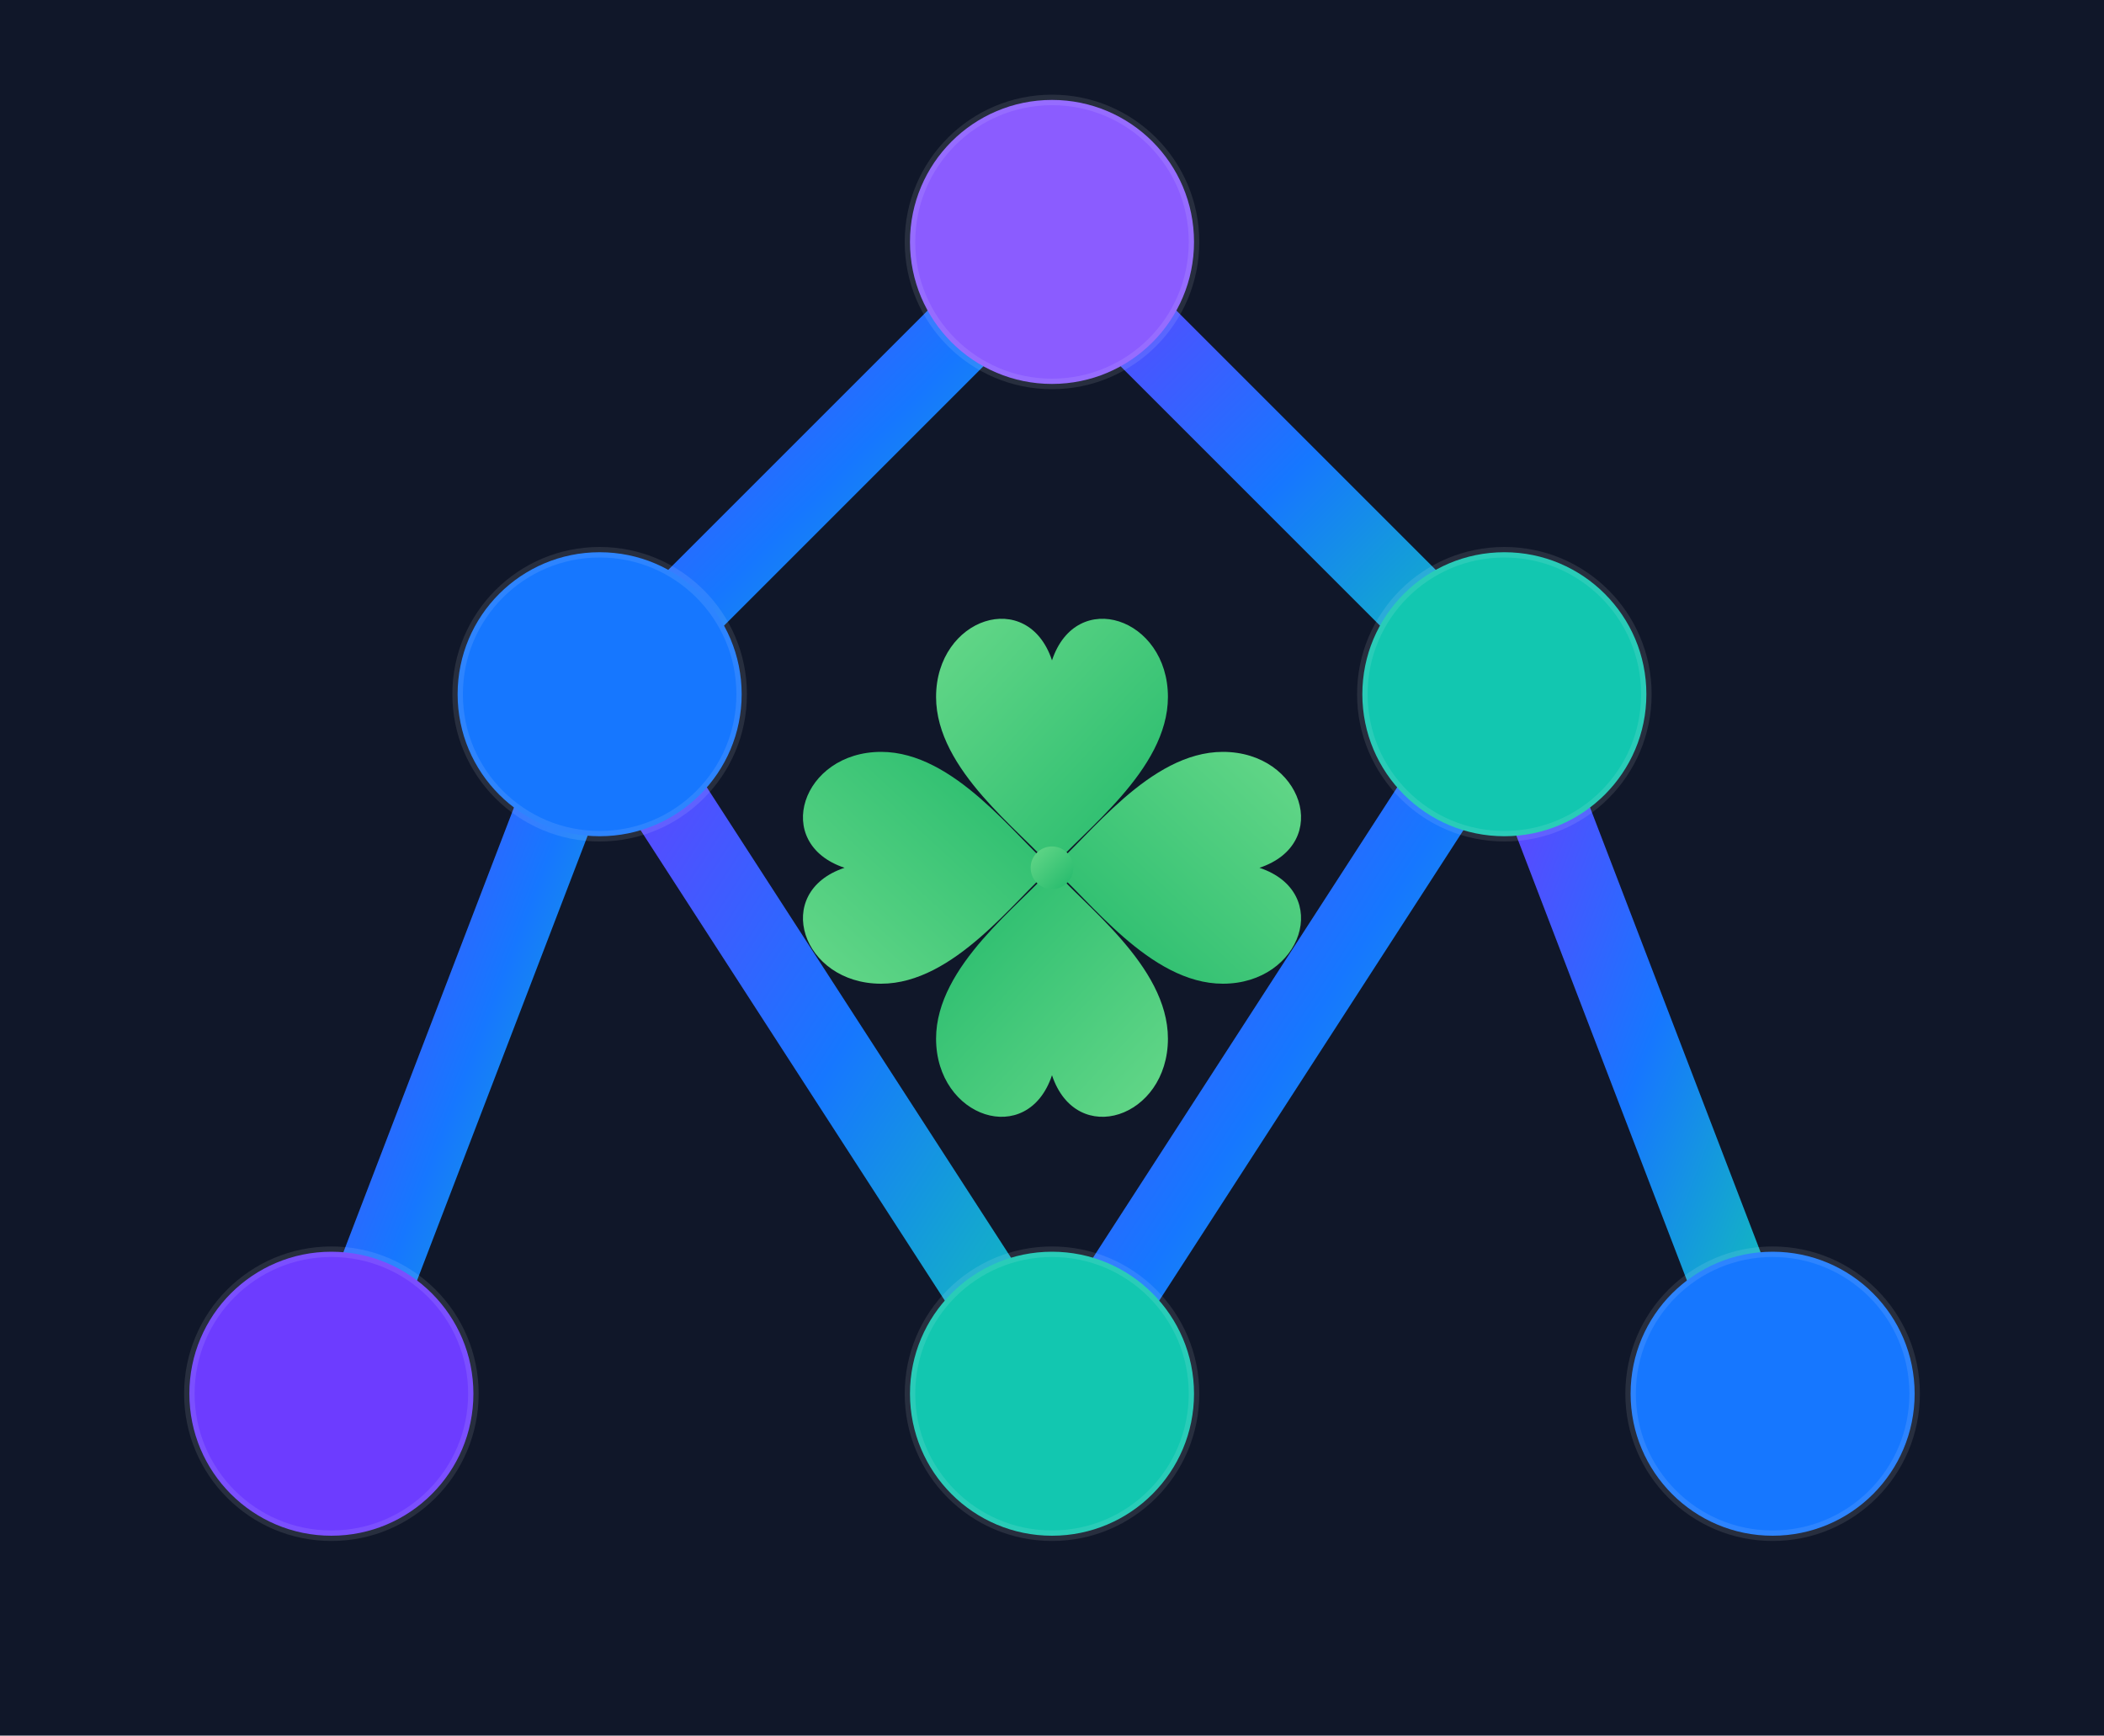
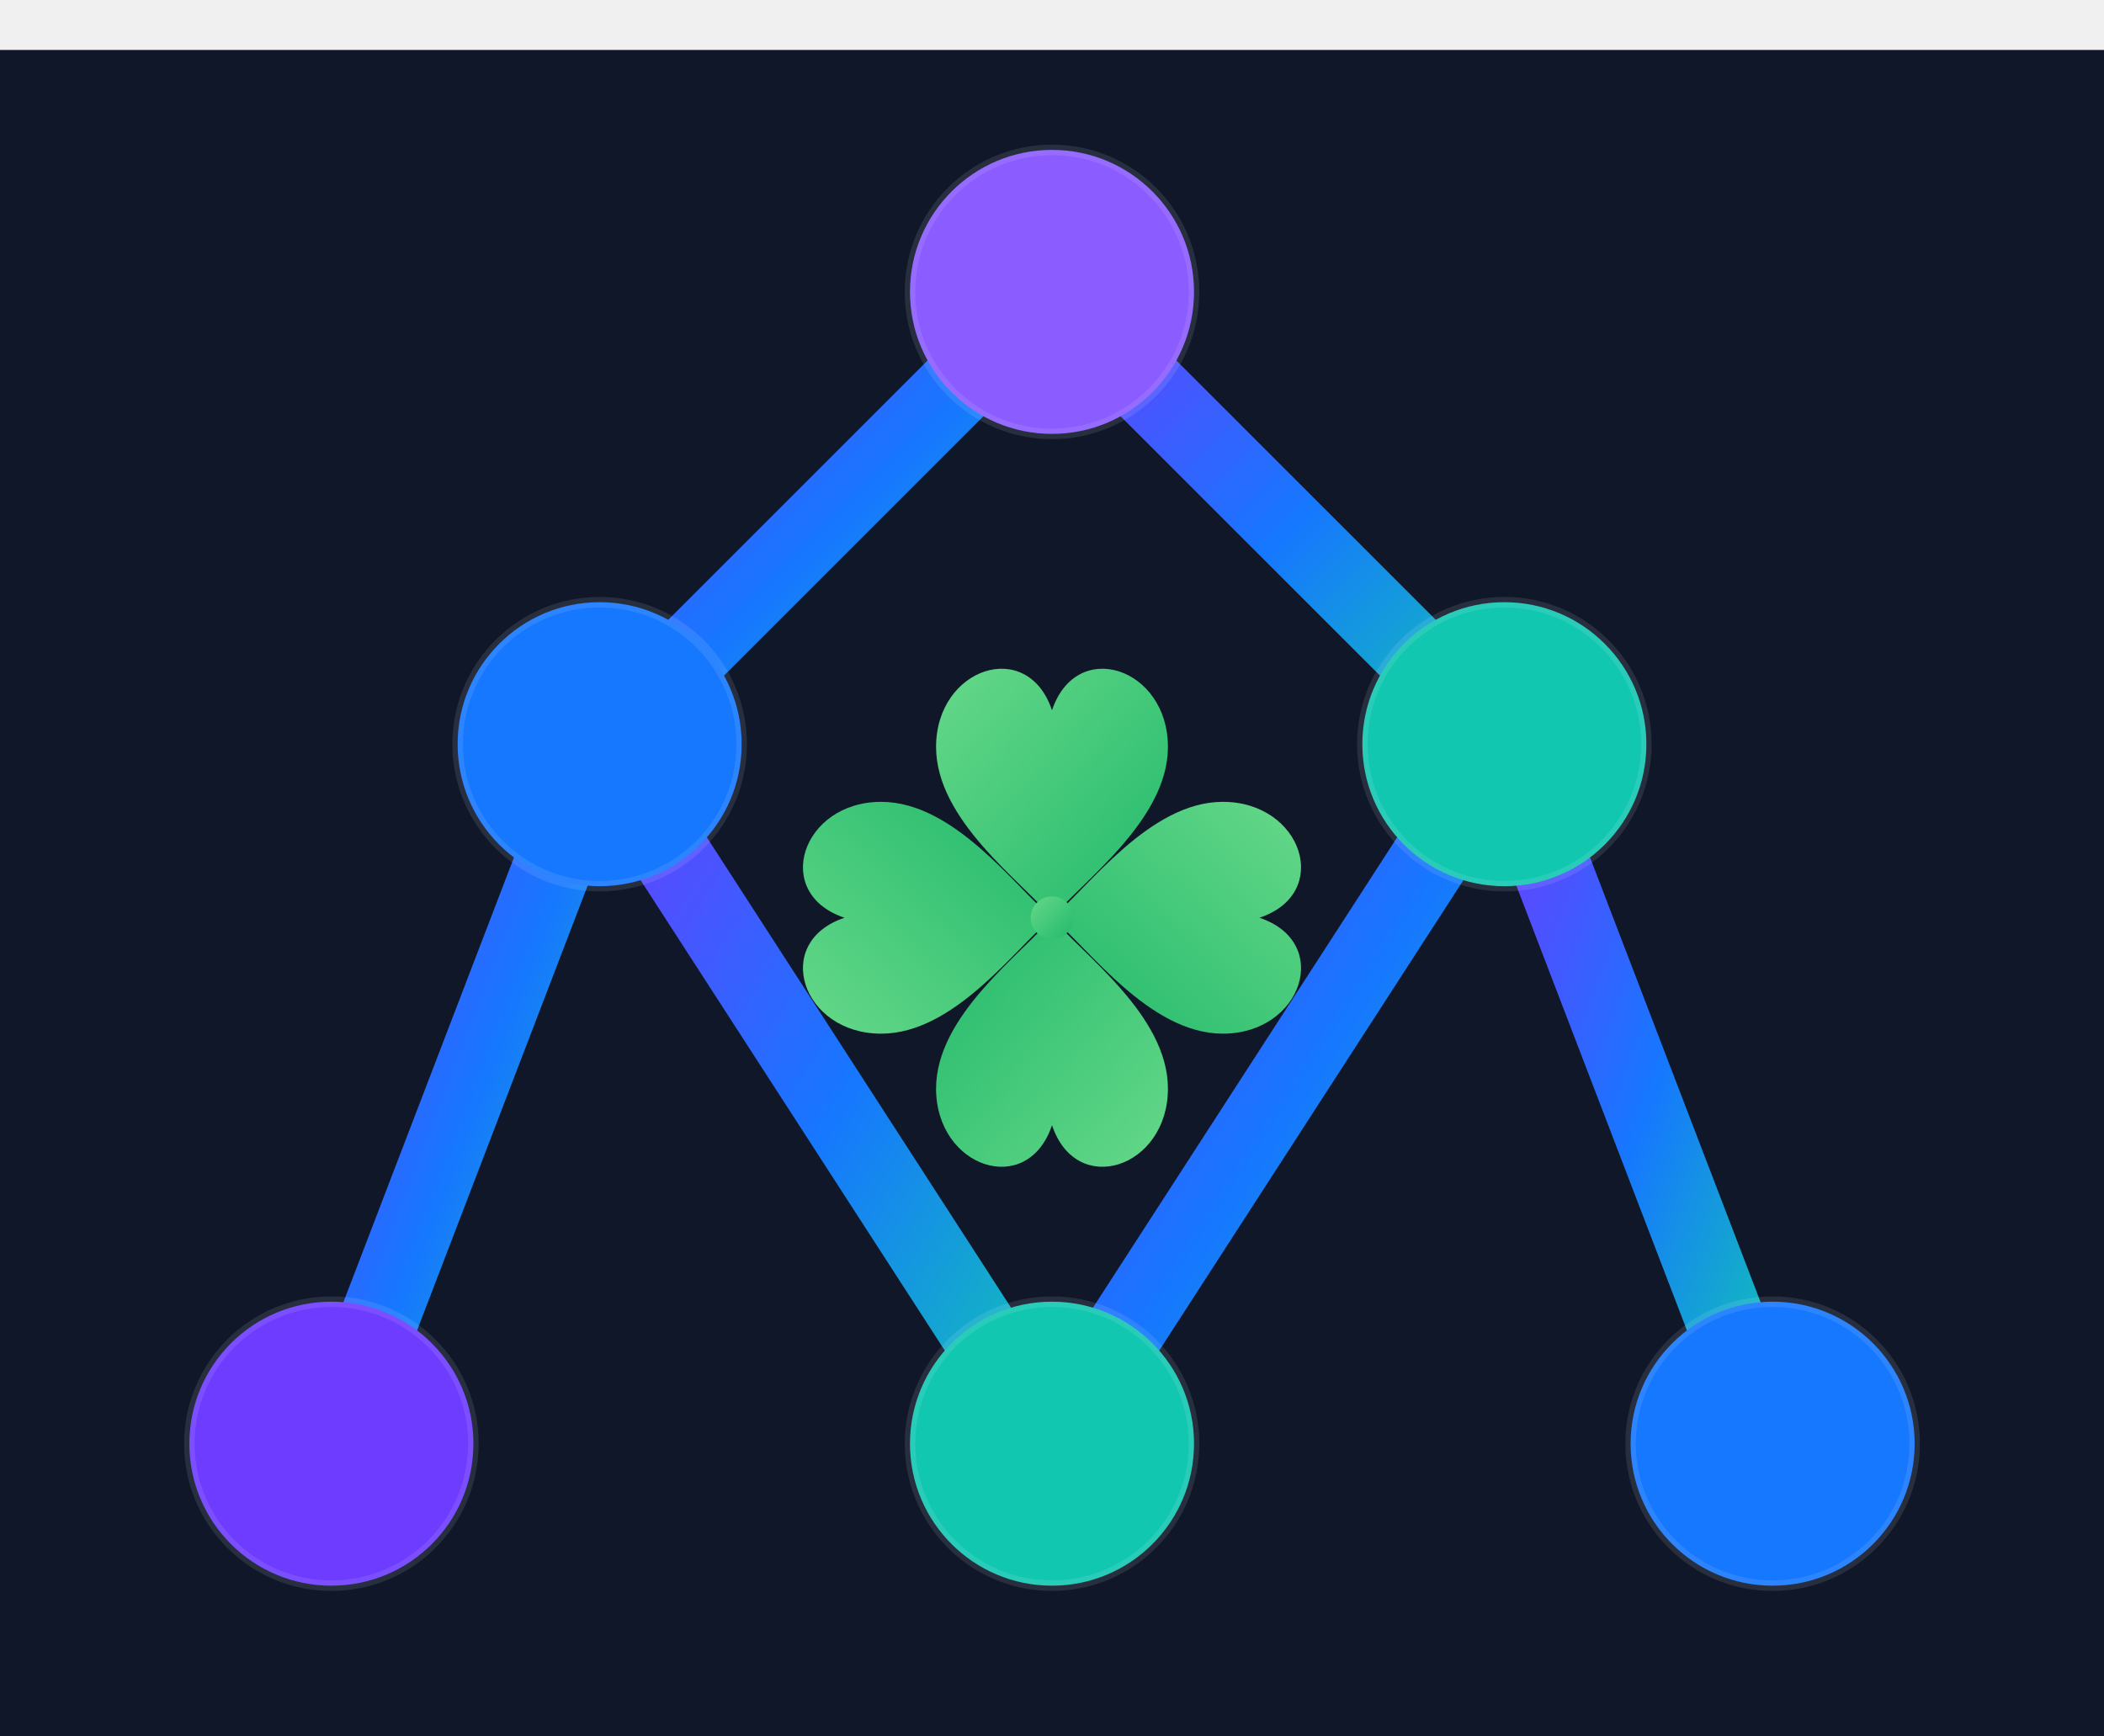
- <svg xmlns="http://www.w3.org/2000/svg" width="400" height="330" viewBox="0 0 400 330">
+ <svg xmlns="http://www.w3.org/2000/svg" width="400" height="330" viewBox="0 -9.5 400 330">
  <defs>
    <linearGradient id="atlasGrad" x1="0" y1="0" x2="1" y2="1">
      <stop offset="0%" stop-color="#6D3CFF" />
      <stop offset="52%" stop-color="#1677FF" />
      <stop offset="100%" stop-color="#12C7B0" />
    </linearGradient>
    <linearGradient id="atlasGrad2" x1="0" y1="0" x2="1" y2="0">
      <stop offset="0%" stop-color="#8B5CFF" />
      <stop offset="100%" stop-color="#6D3CFF" />
    </linearGradient>
    <linearGradient id="cloverGrad" x1="0" y1="0" x2="1" y2="1">
      <stop offset="0%" stop-color="#66D889" />
      <stop offset="100%" stop-color="#22B96B" />
    </linearGradient>
    <filter id="softShadow" x="-30%" y="-30%" width="160%" height="160%">
      <feDropShadow dx="0" dy="8" stdDeviation="10" flood-color="#101729" flood-opacity="0.14" />
    </filter>
  </defs>
  <rect width="100%" height="100%" fill="#101729" />
  <g>
    <line x1="200" y1="46" x2="114" y2="132" stroke="url(#atlasGrad)" stroke-width="15" stroke-linecap="round" />
    <line x1="200" y1="46" x2="286" y2="132" stroke="url(#atlasGrad)" stroke-width="15" stroke-linecap="round" />
    <line x1="114" y1="132" x2="286" y2="132" stroke="url(#atlasGrad)" stroke-width="15" stroke-linecap="round" />
    <line x1="114" y1="132" x2="63" y2="265" stroke="url(#atlasGrad)" stroke-width="15" stroke-linecap="round" />
    <line x1="114" y1="132" x2="200" y2="265" stroke="url(#atlasGrad)" stroke-width="15" stroke-linecap="round" />
    <line x1="286" y1="132" x2="200" y2="265" stroke="url(#atlasGrad)" stroke-width="15" stroke-linecap="round" />
    <line x1="286" y1="132" x2="337" y2="265" stroke="url(#atlasGrad)" stroke-width="15" stroke-linecap="round" />
    <circle cx="200" cy="46" r="27" fill="#8B5CFF" stroke="#FFFFFF" stroke-opacity="0.10" stroke-width="2" />
    <circle cx="114" cy="132" r="27" fill="#1677FF" stroke="#FFFFFF" stroke-opacity="0.10" stroke-width="2" />
    <circle cx="286" cy="132" r="27" fill="#12C7B0" stroke="#FFFFFF" stroke-opacity="0.10" stroke-width="2" />
    <circle cx="63" cy="265" r="27" fill="#6D3CFF" stroke="#FFFFFF" stroke-opacity="0.10" stroke-width="2" />
    <circle cx="200" cy="265" r="27" fill="#12C7B0" stroke="#FFFFFF" stroke-opacity="0.10" stroke-width="2" />
    <circle cx="337" cy="265" r="27" fill="#1677FF" stroke="#FFFFFF" stroke-opacity="0.10" stroke-width="2" />
    <path d="M 0 0 C -10 -12 -38 -32 -38 -56 C -38 -82 -8 -92 0 -68 C 8 -92 38 -82 38 -56 C 38 -32 10 -12 0 0 Z" transform="translate(200,165) rotate(0) scale(0.58)" fill="url(#cloverGrad)" />
    <path d="M 0 0 C -10 -12 -38 -32 -38 -56 C -38 -82 -8 -92 0 -68 C 8 -92 38 -82 38 -56 C 38 -32 10 -12 0 0 Z" transform="translate(200,165) rotate(90) scale(0.58)" fill="url(#cloverGrad)" />
    <path d="M 0 0 C -10 -12 -38 -32 -38 -56 C -38 -82 -8 -92 0 -68 C 8 -92 38 -82 38 -56 C 38 -32 10 -12 0 0 Z" transform="translate(200,165) rotate(180) scale(0.58)" fill="url(#cloverGrad)" />
    <path d="M 0 0 C -10 -12 -38 -32 -38 -56 C -38 -82 -8 -92 0 -68 C 8 -92 38 -82 38 -56 C 38 -32 10 -12 0 0 Z" transform="translate(200,165) rotate(270) scale(0.58)" fill="url(#cloverGrad)" />
    <circle cx="200" cy="165" r="4.06" fill="url(#cloverGrad)" />
  </g>
</svg>
